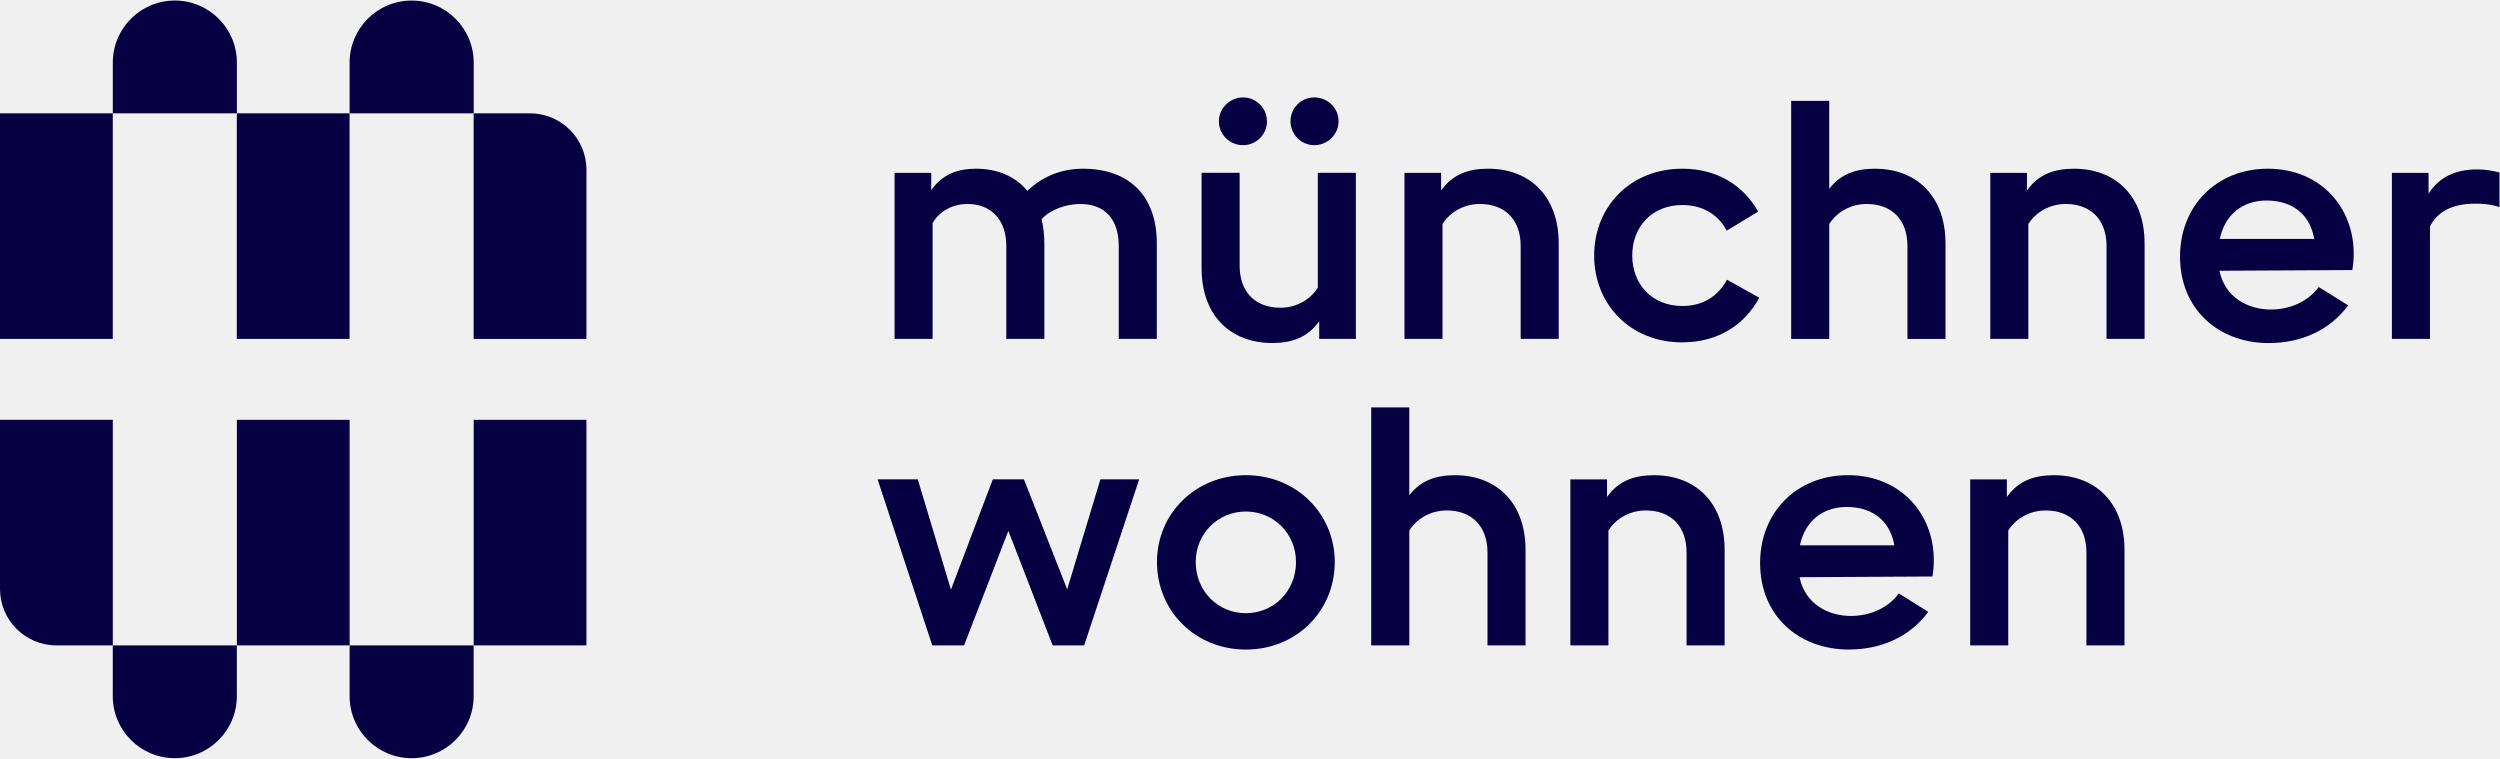
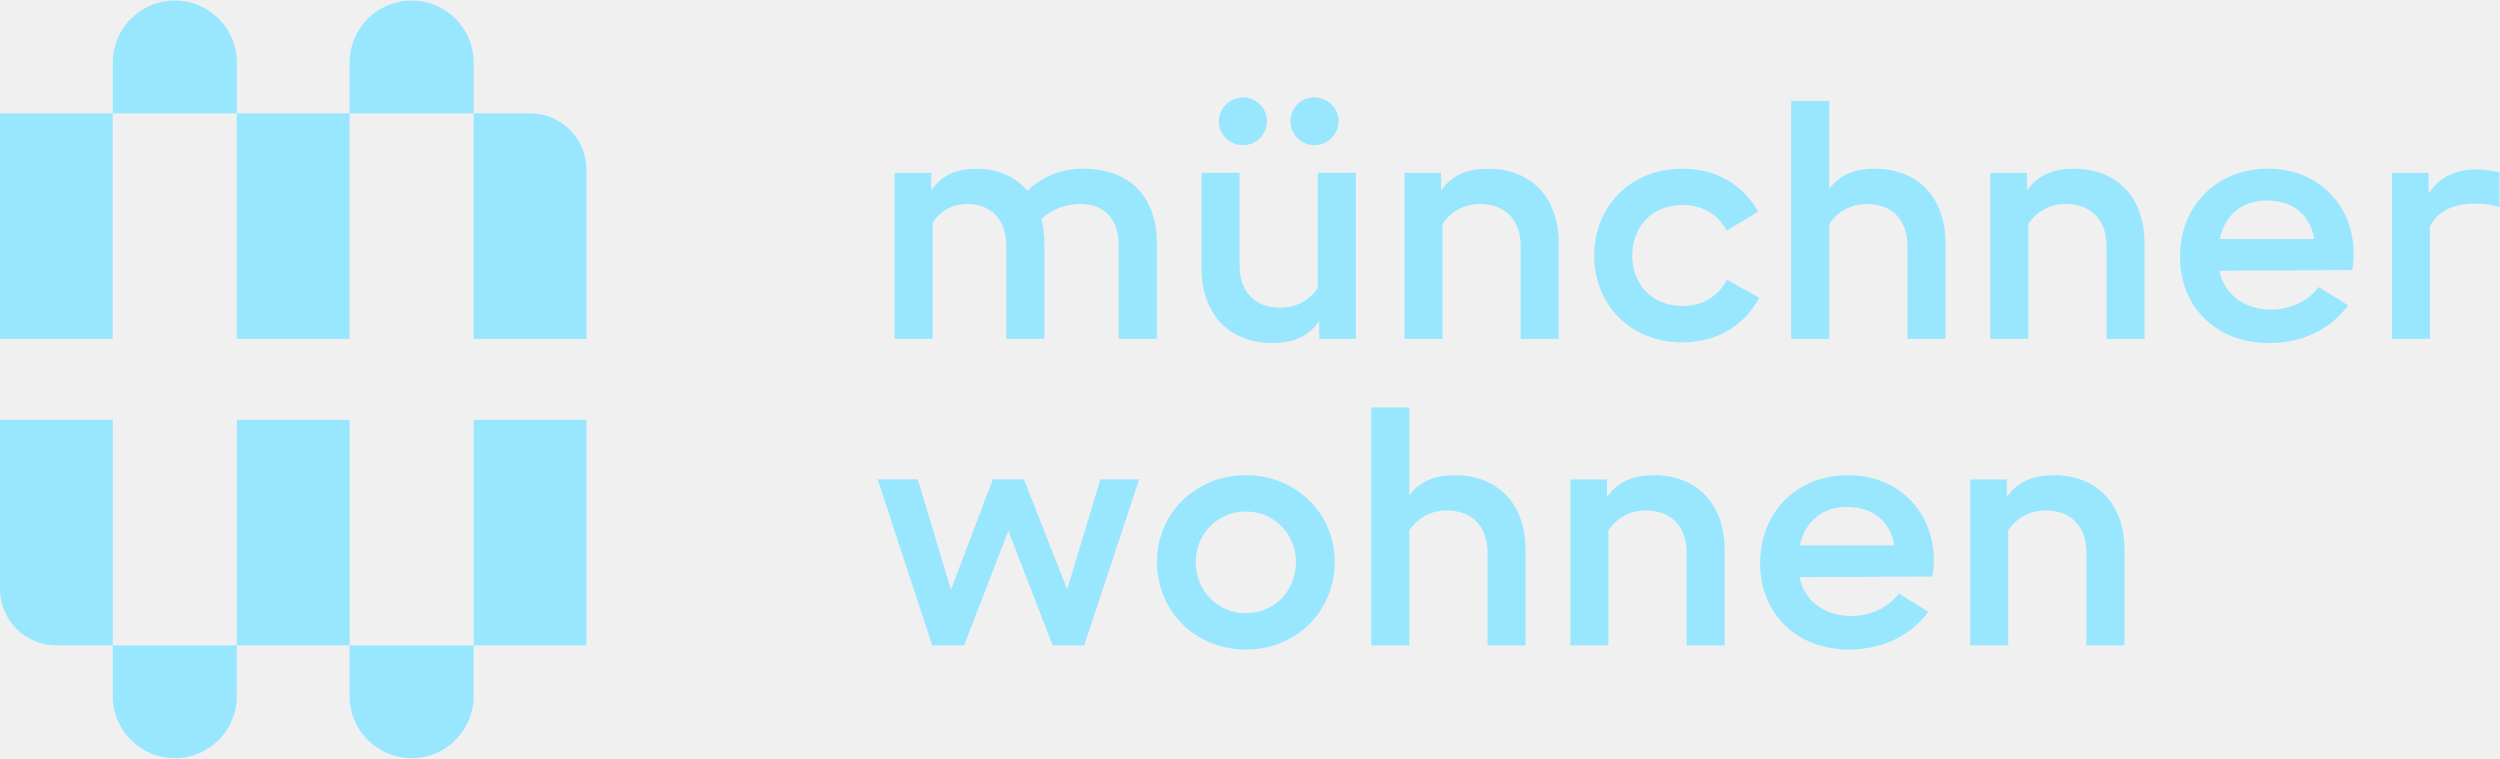
<svg xmlns="http://www.w3.org/2000/svg" fill="none" viewBox="0 -0.03 132 40.07">
  <g clip-path="url(#clip0_390_787)">
-     <path d="M5.954 5.954H0V17.864H5.954V5.954Z" fill="#070042" style="--darkreader-inline-fill: #d3cfca;" data-darkreader-inline-fill="" />
-     <path d="M30.964 22.137H25.01V34.046H30.964V22.137Z" fill="#070042" style="--darkreader-inline-fill: #d3cfca;" data-darkreader-inline-fill="" />
-     <path d="M18.457 5.954H12.503V17.864H18.457V5.954Z" fill="#070042" style="--darkreader-inline-fill: #d3cfca;" data-darkreader-inline-fill="" />
-     <path d="M18.461 22.137H12.507V34.046H18.461V22.137Z" fill="#070042" style="--darkreader-inline-fill: #d3cfca;" data-darkreader-inline-fill="" />
-     <path d="M25.01 17.864H30.964V8.932C30.964 7.288 29.632 5.954 27.986 5.954H25.008V17.864H25.01Z" fill="#070042" style="--darkreader-inline-fill: #d3cfca;" data-darkreader-inline-fill="" />
-     <path d="M5.956 22.137H0V31.068C0 32.712 1.334 34.046 2.978 34.046H5.956V22.137Z" fill="#070042" style="--darkreader-inline-fill: #d3cfca;" data-darkreader-inline-fill="" />
-     <path d="M5.956 5.954H12.507V3.273C12.507 1.465 11.04 -0.002 9.232 -0.002C7.423 -0.002 5.956 1.463 5.956 3.273V5.954Z" fill="#070042" style="--darkreader-inline-fill: #d3cfca;" data-darkreader-inline-fill="" />
-     <path d="M25.009 34.046H18.459V36.727C18.459 38.535 19.926 40.002 21.734 40.002C23.542 40.002 25.009 38.537 25.009 36.727V34.046Z" fill="#070042" style="--darkreader-inline-fill: #d3cfca;" data-darkreader-inline-fill="" />
-     <path d="M18.46 5.954H25.012V3.273C25.009 1.465 23.544 0 21.734 0C19.924 0 18.459 1.465 18.459 3.276V5.956L18.46 5.954Z" fill="#070042" style="--darkreader-inline-fill: #d3cfca;" data-darkreader-inline-fill="" />
-     <path d="M12.505 34.046H5.954V36.727C5.954 38.535 7.421 40.002 9.229 40.002C11.037 40.002 12.505 38.537 12.505 36.727V34.046Z" fill="#070042" style="--darkreader-inline-fill: #d3cfca;" data-darkreader-inline-fill="" />
-     <path d="M126.292 17.863H128.302V11.928C128.686 11.161 129.453 10.723 130.713 10.723C131.06 10.723 131.462 10.742 131.973 10.906V9.079C131.59 8.971 131.187 8.915 130.785 8.915C129.634 8.915 128.776 9.336 128.228 10.194V9.098H126.292V17.866V17.863Z" fill="#070042" style="--darkreader-inline-fill: #d3cfca;" data-darkreader-inline-fill="" />
-     <path d="M117.205 12.585C117.477 11.288 118.428 10.557 119.669 10.557C121.131 10.557 121.989 11.38 122.19 12.585H117.202H117.205ZM119.799 18.083C121.57 18.083 123.068 17.352 123.981 16.092L122.428 15.124C121.88 15.873 120.93 16.328 119.834 16.312C118.775 16.294 117.496 15.745 117.186 14.266L124.201 14.229C124.256 13.919 124.275 13.662 124.275 13.352C124.275 10.922 122.522 8.878 119.745 8.878C117.042 8.878 115.105 10.832 115.105 13.519C115.105 16.277 117.114 18.085 119.799 18.085" fill="#070042" style="--darkreader-inline-fill: #d3cfca;" data-darkreader-inline-fill="" />
-     <path d="M105.088 17.863H107.097V11.799C107.518 11.124 108.285 10.74 109.069 10.74C110.422 10.74 111.224 11.598 111.224 12.95V17.863H113.234V12.823C113.234 10.321 111.698 8.878 109.507 8.878C108.501 8.878 107.643 9.151 107.023 10.03V9.098H105.088V17.866V17.863Z" fill="#070042" style="--darkreader-inline-fill: #d3cfca;" data-darkreader-inline-fill="" />
-     <path d="M94.576 17.864H96.585V11.799C97.006 11.124 97.771 10.74 98.557 10.74C99.91 10.74 100.712 11.598 100.712 12.95V17.864H102.722V12.823C102.722 10.321 101.186 8.878 98.995 8.878C98.026 8.878 97.205 9.135 96.583 9.937V5.297H94.574V17.864H94.576Z" fill="#070042" style="--darkreader-inline-fill: #d3cfca;" data-darkreader-inline-fill="" />
-     <path d="M88.831 18.046C90.732 18.046 92.138 17.096 92.887 15.69L91.187 14.74C90.73 15.579 89.946 16.127 88.831 16.127C87.206 16.127 86.182 14.957 86.182 13.461C86.182 11.963 87.204 10.795 88.831 10.795C89.946 10.795 90.748 11.343 91.169 12.148L92.831 11.144C92.064 9.773 90.676 8.878 88.831 8.878C86.054 8.878 84.172 10.906 84.172 13.463C84.172 16.02 86.054 18.048 88.831 18.048" fill="#070042" style="--darkreader-inline-fill: #d3cfca;" data-darkreader-inline-fill="" />
-     <path d="M74.155 17.863H76.164V11.799C76.585 11.124 77.352 10.74 78.136 10.74C79.489 10.74 80.291 11.598 80.291 12.95V17.863H82.3V12.823C82.3 10.321 80.765 8.878 78.573 8.878C77.57 8.878 76.71 9.151 76.09 10.03V9.098H74.155V17.866V17.863Z" fill="#070042" style="--darkreader-inline-fill: #d3cfca;" data-darkreader-inline-fill="" />
-     <path d="M68.138 6.375C68.138 7.068 68.704 7.635 69.398 7.635C70.091 7.635 70.676 7.068 70.676 6.375C70.676 5.681 70.11 5.114 69.398 5.114C68.686 5.114 68.138 5.681 68.138 6.375ZM63.444 14.136C63.444 16.638 64.979 18.081 67.171 18.081C68.177 18.081 69.034 17.808 69.654 16.93V17.861H71.59V9.094H69.58V15.159C69.16 15.834 68.392 16.218 67.608 16.218C66.255 16.218 65.453 15.36 65.453 14.007V9.094H63.444V14.134V14.136ZM65.636 7.635C66.329 7.635 66.896 7.068 66.896 6.375C66.896 5.681 66.329 5.114 65.636 5.114C64.942 5.114 64.357 5.681 64.357 6.375C64.357 7.068 64.924 7.635 65.636 7.635Z" fill="#070042" style="--darkreader-inline-fill: #060035;" data-darkreader-inline-fill="" />
-     <path d="M47.232 17.863H49.242V11.743C49.644 11.068 50.356 10.74 51.087 10.74C52.347 10.74 53.133 11.598 53.133 12.95V17.863H55.142V12.823C55.142 12.365 55.087 11.928 54.996 11.544C55.471 11.015 56.33 10.74 57.043 10.74C58.377 10.74 59.07 11.598 59.07 12.95V17.863H61.08V12.823C61.08 10.321 59.637 8.878 57.17 8.878C56.037 8.878 55.015 9.299 54.247 10.048C53.609 9.281 52.659 8.878 51.544 8.878C50.594 8.878 49.773 9.151 49.17 10.011V9.098H47.234V17.866L47.232 17.863Z" fill="#070042" style="--darkreader-inline-fill: #060035;" data-darkreader-inline-fill="" />
-     <path d="M104.027 34.046H106.036V27.982C106.457 27.306 107.224 26.922 108.008 26.922C109.361 26.922 110.163 27.78 110.163 29.133V34.046H112.173V29.006C112.173 26.504 110.637 25.061 108.446 25.061C107.442 25.061 106.582 25.334 105.962 26.212V25.281H104.027V34.048V34.046Z" fill="#070042" style="--darkreader-inline-fill: #d3cfca;" data-darkreader-inline-fill="" />
-     <path d="M95.034 28.765C95.307 27.468 96.257 26.738 97.501 26.738C98.962 26.738 99.82 27.561 100.021 28.765H95.034ZM97.628 34.264C99.399 34.264 100.897 33.533 101.81 32.273L100.257 31.304C99.709 32.053 98.759 32.509 97.663 32.492C96.604 32.474 95.325 31.926 95.015 30.446L102.03 30.409C102.085 30.099 102.104 29.843 102.104 29.533C102.104 27.103 100.351 25.059 97.574 25.059C94.871 25.059 92.934 27.013 92.934 29.699C92.934 32.458 94.943 34.266 97.628 34.266" fill="#070042" style="--darkreader-inline-fill: #d3cfca;" data-darkreader-inline-fill="" />
-     <path d="M82.915 34.046H84.924V27.982C85.344 27.306 86.11 26.922 86.896 26.922C88.249 26.922 89.051 27.78 89.051 29.133V34.046H91.06V29.006C91.06 26.504 89.525 25.061 87.333 25.061C86.328 25.061 85.47 25.334 84.85 26.212V25.281H82.915V34.048V34.046Z" fill="#070042" style="--darkreader-inline-fill: #d3cfca;" data-darkreader-inline-fill="" />
-     <path d="M72.402 34.046H74.412V27.982C74.832 27.306 75.6 26.922 76.384 26.922C77.737 26.922 78.539 27.78 78.539 29.133V34.046H80.548V29.006C80.548 26.504 79.013 25.061 76.821 25.061C75.852 25.061 75.031 25.318 74.41 26.12V21.48H72.4V34.046H72.402Z" fill="#070042" style="--darkreader-inline-fill: #d3cfca;" data-darkreader-inline-fill="" />
-     <path d="M63.134 29.644C63.134 28.146 64.304 26.978 65.782 26.978C67.259 26.978 68.429 28.148 68.429 29.644C68.429 31.179 67.259 32.347 65.782 32.347C64.304 32.347 63.134 31.177 63.134 29.644ZM65.782 34.266C68.448 34.266 70.475 32.238 70.475 29.644C70.475 27.087 68.448 25.059 65.782 25.059C63.116 25.059 61.088 27.087 61.088 29.644C61.088 32.238 63.116 34.266 65.782 34.266Z" fill="#070042" style="--darkreader-inline-fill: #d3cfca;" data-darkreader-inline-fill="" />
-     <path d="M49.223 34.046H50.904L53.242 28L55.581 34.046H57.243L60.148 25.279H58.101L56.347 31.087L54.064 25.279H52.42L50.21 31.105L48.458 25.279H46.337L49.223 34.046Z" fill="#070042" style="--darkreader-inline-fill: #060035;" data-darkreader-inline-fill="" />
+     <path d="M5.954 5.954H0V17.864H5.954V5.954Z" fill="#99e7ff" style="--darkreader-inline-fill: #99e7ff;" data-darkreader-inline-fill="" />
+     <path d="M30.964 22.137H25.01V34.046H30.964V22.137Z" fill="#99e7ff" style="--darkreader-inline-fill: #99e7ff;" data-darkreader-inline-fill="" />
+     <path d="M18.457 5.954H12.503V17.864H18.457V5.954Z" fill="#99e7ff" style="--darkreader-inline-fill: #99e7ff;" data-darkreader-inline-fill="" />
+     <path d="M18.461 22.137H12.507V34.046H18.461V22.137Z" fill="#99e7ff" style="--darkreader-inline-fill: #99e7ff;" data-darkreader-inline-fill="" />
+     <path d="M25.01 17.864H30.964V8.932C30.964 7.288 29.632 5.954 27.986 5.954H25.008V17.864H25.01Z" fill="#99e7ff" style="--darkreader-inline-fill: #99e7ff;" data-darkreader-inline-fill="" />
+     <path d="M5.956 22.137H0V31.068C0 32.712 1.334 34.046 2.978 34.046H5.956V22.137Z" fill="#99e7ff" style="--darkreader-inline-fill: #99e7ff;" data-darkreader-inline-fill="" />
+     <path d="M5.956 5.954H12.507V3.273C12.507 1.465 11.04 -0.002 9.232 -0.002C7.423 -0.002 5.956 1.463 5.956 3.273V5.954Z" fill="#99e7ff" style="--darkreader-inline-fill: #99e7ff;" data-darkreader-inline-fill="" />
+     <path d="M25.009 34.046H18.459V36.727C18.459 38.535 19.926 40.002 21.734 40.002C23.542 40.002 25.009 38.537 25.009 36.727V34.046Z" fill="#99e7ff" style="--darkreader-inline-fill: #99e7ff;" data-darkreader-inline-fill="" />
+     <path d="M18.46 5.954H25.012V3.273C25.009 1.465 23.544 0 21.734 0C19.924 0 18.459 1.465 18.459 3.276V5.956L18.46 5.954Z" fill="#99e7ff" style="--darkreader-inline-fill: #99e7ff;" data-darkreader-inline-fill="" />
+     <path d="M12.505 34.046H5.954V36.727C5.954 38.535 7.421 40.002 9.229 40.002C11.037 40.002 12.505 38.537 12.505 36.727V34.046Z" fill="#99e7ff" style="--darkreader-inline-fill: #99e7ff;" data-darkreader-inline-fill="" />
+     <path d="M126.292 17.863H128.302V11.928C128.686 11.161 129.453 10.723 130.713 10.723C131.06 10.723 131.462 10.742 131.973 10.906V9.079C131.59 8.971 131.187 8.915 130.785 8.915C129.634 8.915 128.776 9.336 128.228 10.194V9.098H126.292V17.866V17.863Z" fill="#99e7ff" style="--darkreader-inline-fill: #99e7ff;" data-darkreader-inline-fill="" />
+     <path d="M117.205 12.585C117.477 11.288 118.428 10.557 119.669 10.557C121.131 10.557 121.989 11.38 122.19 12.585H117.202H117.205ZM119.799 18.083C121.57 18.083 123.068 17.352 123.981 16.092L122.428 15.124C121.88 15.873 120.93 16.328 119.834 16.312C118.775 16.294 117.496 15.745 117.186 14.266L124.201 14.229C124.256 13.919 124.275 13.662 124.275 13.352C124.275 10.922 122.522 8.878 119.745 8.878C117.042 8.878 115.105 10.832 115.105 13.519C115.105 16.277 117.114 18.085 119.799 18.085" fill="#99e7ff" style="--darkreader-inline-fill: #99e7ff;" data-darkreader-inline-fill="" />
+     <path d="M105.088 17.863H107.097V11.799C107.518 11.124 108.285 10.74 109.069 10.74C110.422 10.74 111.224 11.598 111.224 12.95V17.863H113.234V12.823C113.234 10.321 111.698 8.878 109.507 8.878C108.501 8.878 107.643 9.151 107.023 10.03V9.098H105.088V17.866V17.863Z" fill="#99e7ff" style="--darkreader-inline-fill: #99e7ff;" data-darkreader-inline-fill="" />
+     <path d="M94.576 17.864H96.585V11.799C97.006 11.124 97.771 10.74 98.557 10.74C99.91 10.74 100.712 11.598 100.712 12.95V17.864H102.722V12.823C102.722 10.321 101.186 8.878 98.995 8.878C98.026 8.878 97.205 9.135 96.583 9.937V5.297H94.574V17.864H94.576Z" fill="#99e7ff" style="--darkreader-inline-fill: #99e7ff;" data-darkreader-inline-fill="" />
+     <path d="M88.831 18.046C90.732 18.046 92.138 17.096 92.887 15.69L91.187 14.74C90.73 15.579 89.946 16.127 88.831 16.127C87.206 16.127 86.182 14.957 86.182 13.461C86.182 11.963 87.204 10.795 88.831 10.795C89.946 10.795 90.748 11.343 91.169 12.148L92.831 11.144C92.064 9.773 90.676 8.878 88.831 8.878C86.054 8.878 84.172 10.906 84.172 13.463C84.172 16.02 86.054 18.048 88.831 18.048" fill="#99e7ff" style="--darkreader-inline-fill: #99e7ff;" data-darkreader-inline-fill="" />
+     <path d="M74.155 17.863H76.164V11.799C76.585 11.124 77.352 10.74 78.136 10.74C79.489 10.74 80.291 11.598 80.291 12.95V17.863H82.3V12.823C82.3 10.321 80.765 8.878 78.573 8.878C77.57 8.878 76.71 9.151 76.09 10.03V9.098H74.155V17.866V17.863Z" fill="#99e7ff" style="--darkreader-inline-fill: #99e7ff;" data-darkreader-inline-fill="" />
+     <path d="M68.138 6.375C68.138 7.068 68.704 7.635 69.398 7.635C70.091 7.635 70.676 7.068 70.676 6.375C70.676 5.681 70.11 5.114 69.398 5.114C68.686 5.114 68.138 5.681 68.138 6.375ZM63.444 14.136C63.444 16.638 64.979 18.081 67.171 18.081C68.177 18.081 69.034 17.808 69.654 16.93V17.861H71.59V9.094H69.58V15.159C69.16 15.834 68.392 16.218 67.608 16.218C66.255 16.218 65.453 15.36 65.453 14.007V9.094H63.444V14.134V14.136ZM65.636 7.635C66.329 7.635 66.896 7.068 66.896 6.375C66.896 5.681 66.329 5.114 65.636 5.114C64.942 5.114 64.357 5.681 64.357 6.375C64.357 7.068 64.924 7.635 65.636 7.635Z" fill="#99e7ff" style="--darkreader-inline-fill: #060035;" data-darkreader-inline-fill="" />
+     <path d="M47.232 17.863H49.242V11.743C49.644 11.068 50.356 10.74 51.087 10.74C52.347 10.74 53.133 11.598 53.133 12.95V17.863H55.142V12.823C55.142 12.365 55.087 11.928 54.996 11.544C55.471 11.015 56.33 10.74 57.043 10.74C58.377 10.74 59.07 11.598 59.07 12.95V17.863H61.08V12.823C61.08 10.321 59.637 8.878 57.17 8.878C56.037 8.878 55.015 9.299 54.247 10.048C53.609 9.281 52.659 8.878 51.544 8.878C50.594 8.878 49.773 9.151 49.17 10.011V9.098H47.234V17.866L47.232 17.863Z" fill="#99e7ff" style="--darkreader-inline-fill: #99e7ff;" data-darkreader-inline-fill="" />
+     <path d="M104.027 34.046H106.036V27.982C106.457 27.306 107.224 26.922 108.008 26.922C109.361 26.922 110.163 27.78 110.163 29.133V34.046H112.173V29.006C112.173 26.504 110.637 25.061 108.446 25.061C107.442 25.061 106.582 25.334 105.962 26.212V25.281H104.027V34.048V34.046Z" fill="#99e7ff" style="--darkreader-inline-fill: #d3cfca;" data-darkreader-inline-fill="" />
+     <path d="M95.034 28.765C95.307 27.468 96.257 26.738 97.501 26.738C98.962 26.738 99.82 27.561 100.021 28.765H95.034ZM97.628 34.264C99.399 34.264 100.897 33.533 101.81 32.273L100.257 31.304C99.709 32.053 98.759 32.509 97.663 32.492C96.604 32.474 95.325 31.926 95.015 30.446L102.03 30.409C102.085 30.099 102.104 29.843 102.104 29.533C102.104 27.103 100.351 25.059 97.574 25.059C94.871 25.059 92.934 27.013 92.934 29.699C92.934 32.458 94.943 34.266 97.628 34.266" fill="#99e7ff" style="--darkreader-inline-fill: #99e7ff;" data-darkreader-inline-fill="" />
+     <path d="M82.915 34.046H84.924V27.982C85.344 27.306 86.11 26.922 86.896 26.922C88.249 26.922 89.051 27.78 89.051 29.133V34.046H91.06V29.006C91.06 26.504 89.525 25.061 87.333 25.061C86.328 25.061 85.47 25.334 84.85 26.212V25.281H82.915V34.048V34.046Z" fill="#99e7ff" style="--darkreader-inline-fill: #d3cfca;" data-darkreader-inline-fill="" />
+     <path d="M72.402 34.046H74.412V27.982C74.832 27.306 75.6 26.922 76.384 26.922C77.737 26.922 78.539 27.78 78.539 29.133V34.046H80.548V29.006C80.548 26.504 79.013 25.061 76.821 25.061C75.852 25.061 75.031 25.318 74.41 26.12V21.48H72.4V34.046H72.402Z" fill="#99e7ff" style="--darkreader-inline-fill: #99e7ff;" data-darkreader-inline-fill="" />
+     <path d="M63.134 29.644C63.134 28.146 64.304 26.978 65.782 26.978C67.259 26.978 68.429 28.148 68.429 29.644C68.429 31.179 67.259 32.347 65.782 32.347C64.304 32.347 63.134 31.177 63.134 29.644ZM65.782 34.266C68.448 34.266 70.475 32.238 70.475 29.644C70.475 27.087 68.448 25.059 65.782 25.059C63.116 25.059 61.088 27.087 61.088 29.644C61.088 32.238 63.116 34.266 65.782 34.266Z" fill="#99e7ff" style="--darkreader-inline-fill: #99e7ff;" data-darkreader-inline-fill="" />
+     <path d="M49.223 34.046H50.904L53.242 28L55.581 34.046H57.243L60.148 25.279H58.101L56.347 31.087L54.064 25.279H52.42L50.21 31.105L48.458 25.279H46.337L49.223 34.046Z" fill="#99e7ff" style="--darkreader-inline-fill: #99e7ff;" data-darkreader-inline-fill="" />
  </g>
  <defs>
    <clipPath id="clip0_390_787">
-       <rect width="131.973" height="40" fill="white" style="--darkreader-inline-fill: #e8e6e3;" data-darkreader-inline-fill="" />
+       <rect width="131.973" height="40" fill="white" style="--darkreader-inline-fill: #99e7ff;" data-darkreader-inline-fill="" />
    </clipPath>
  </defs>
</svg>
